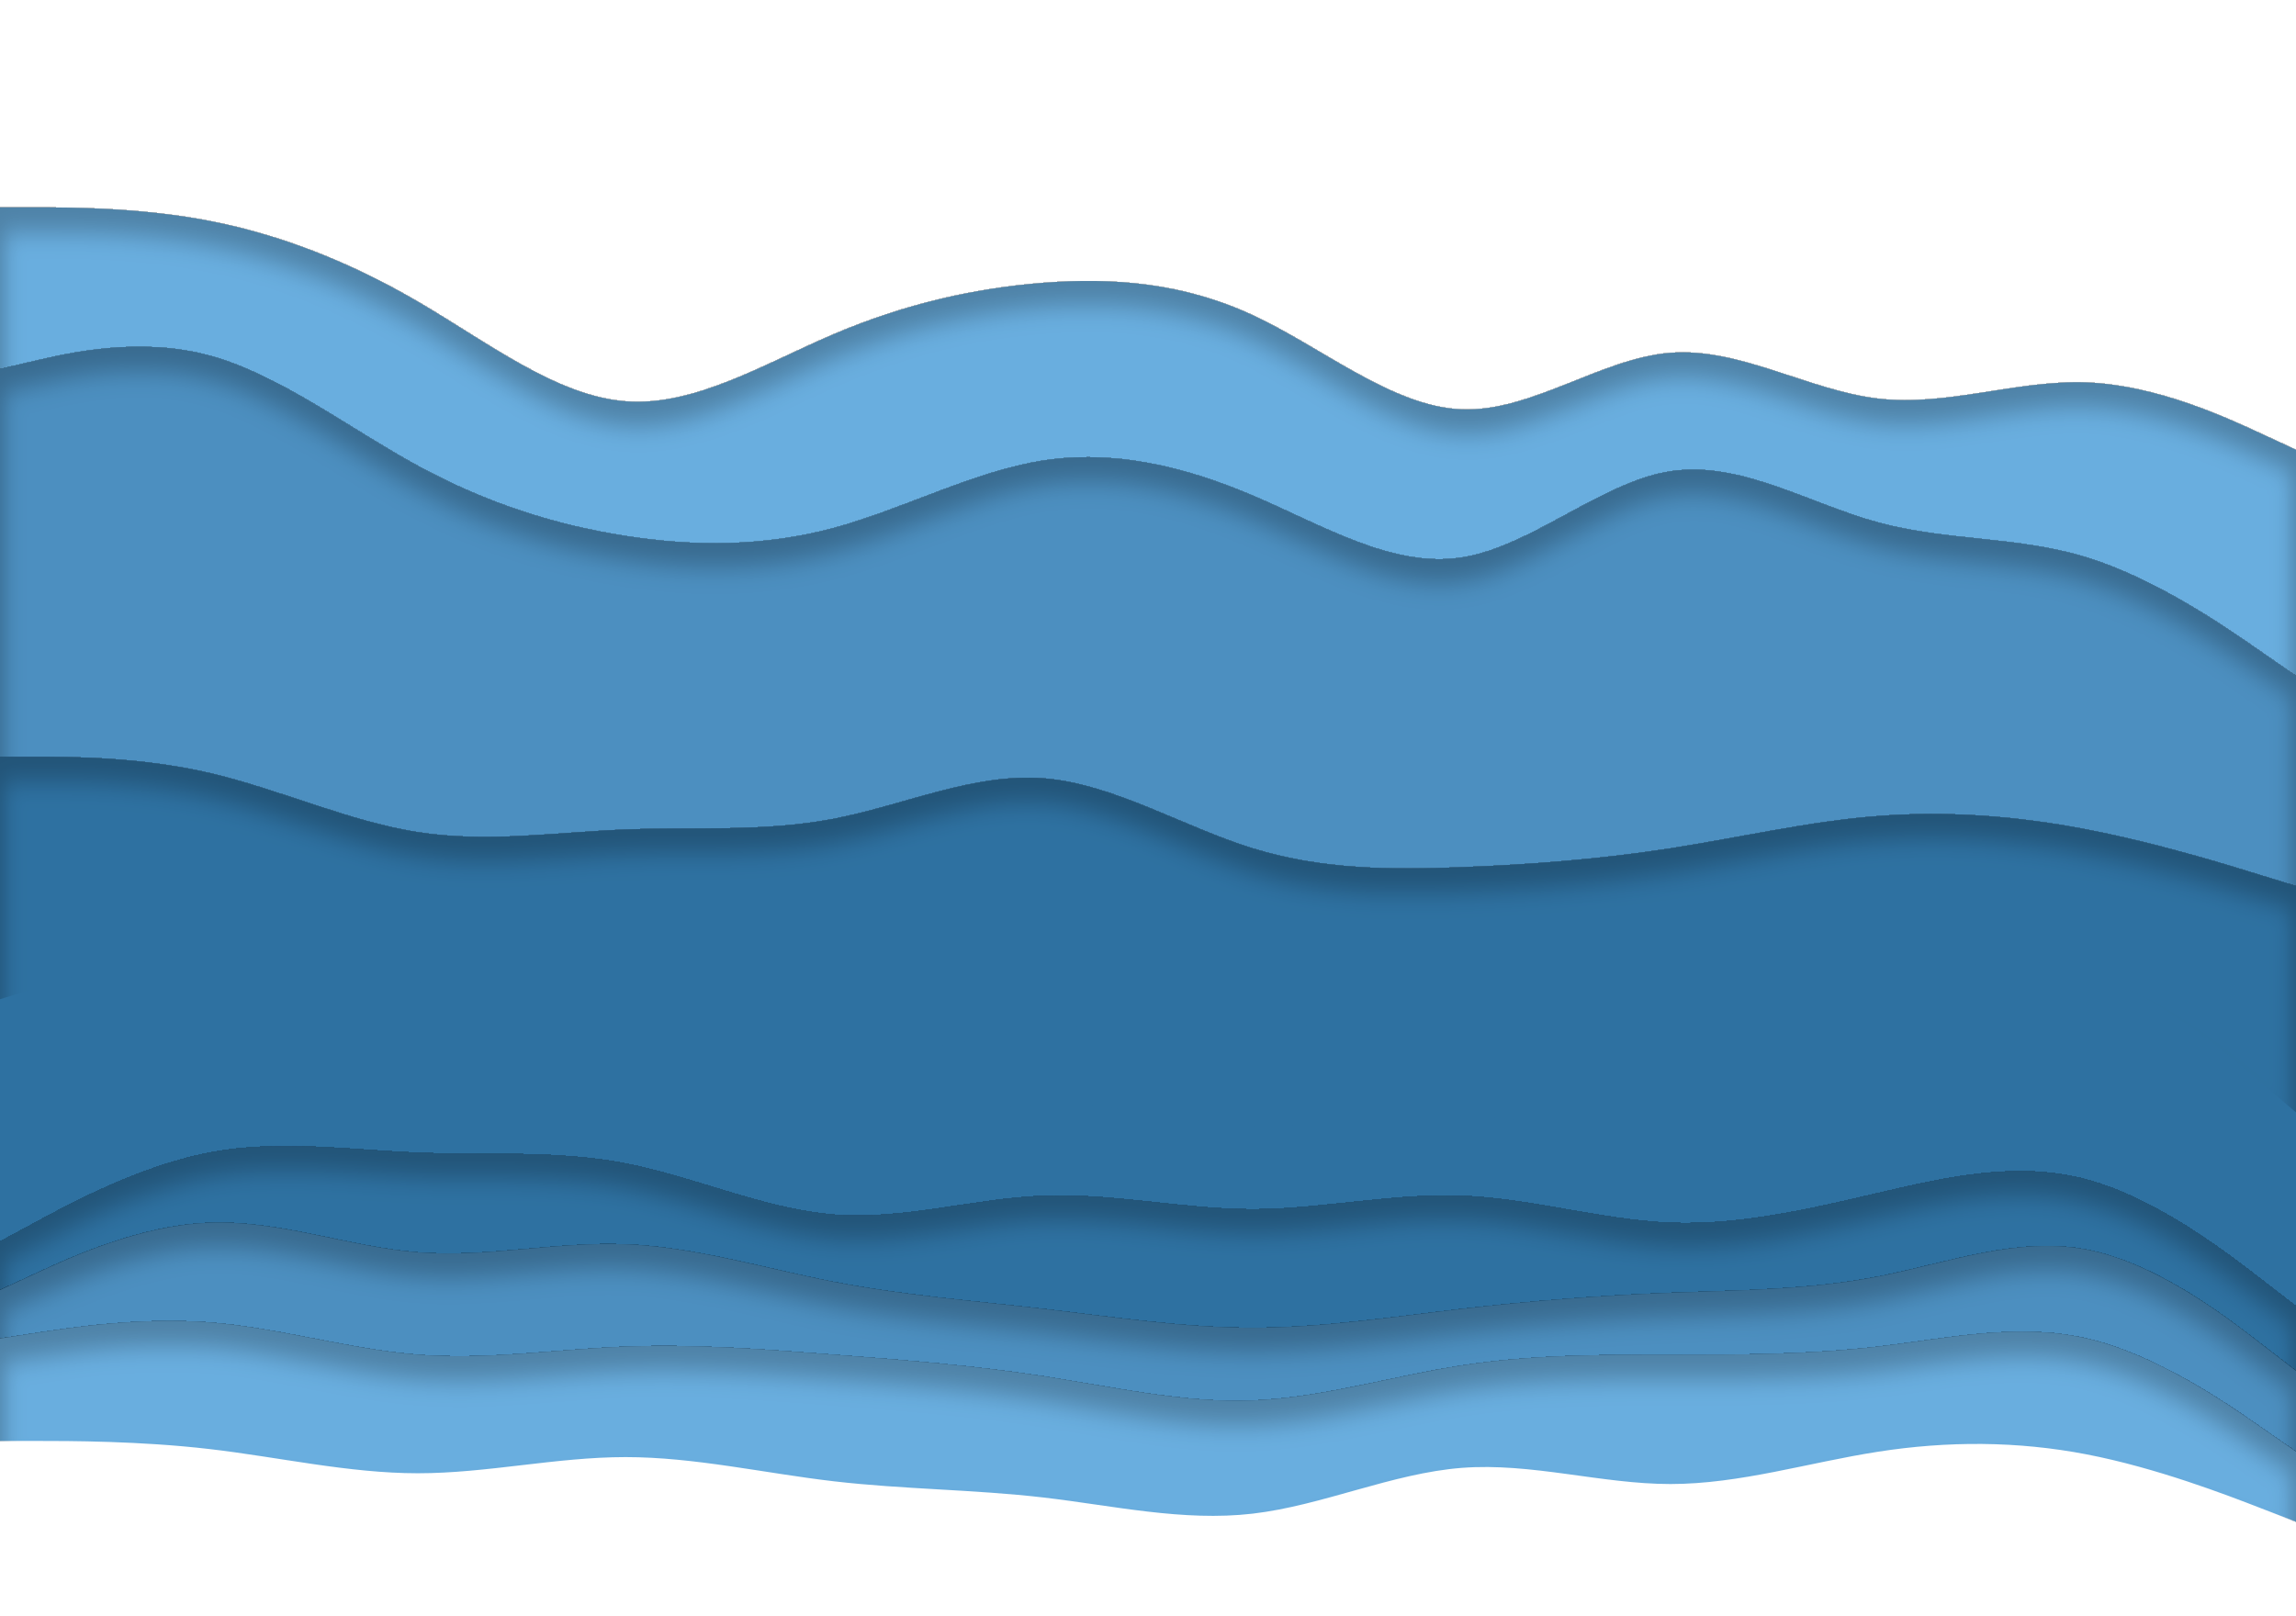
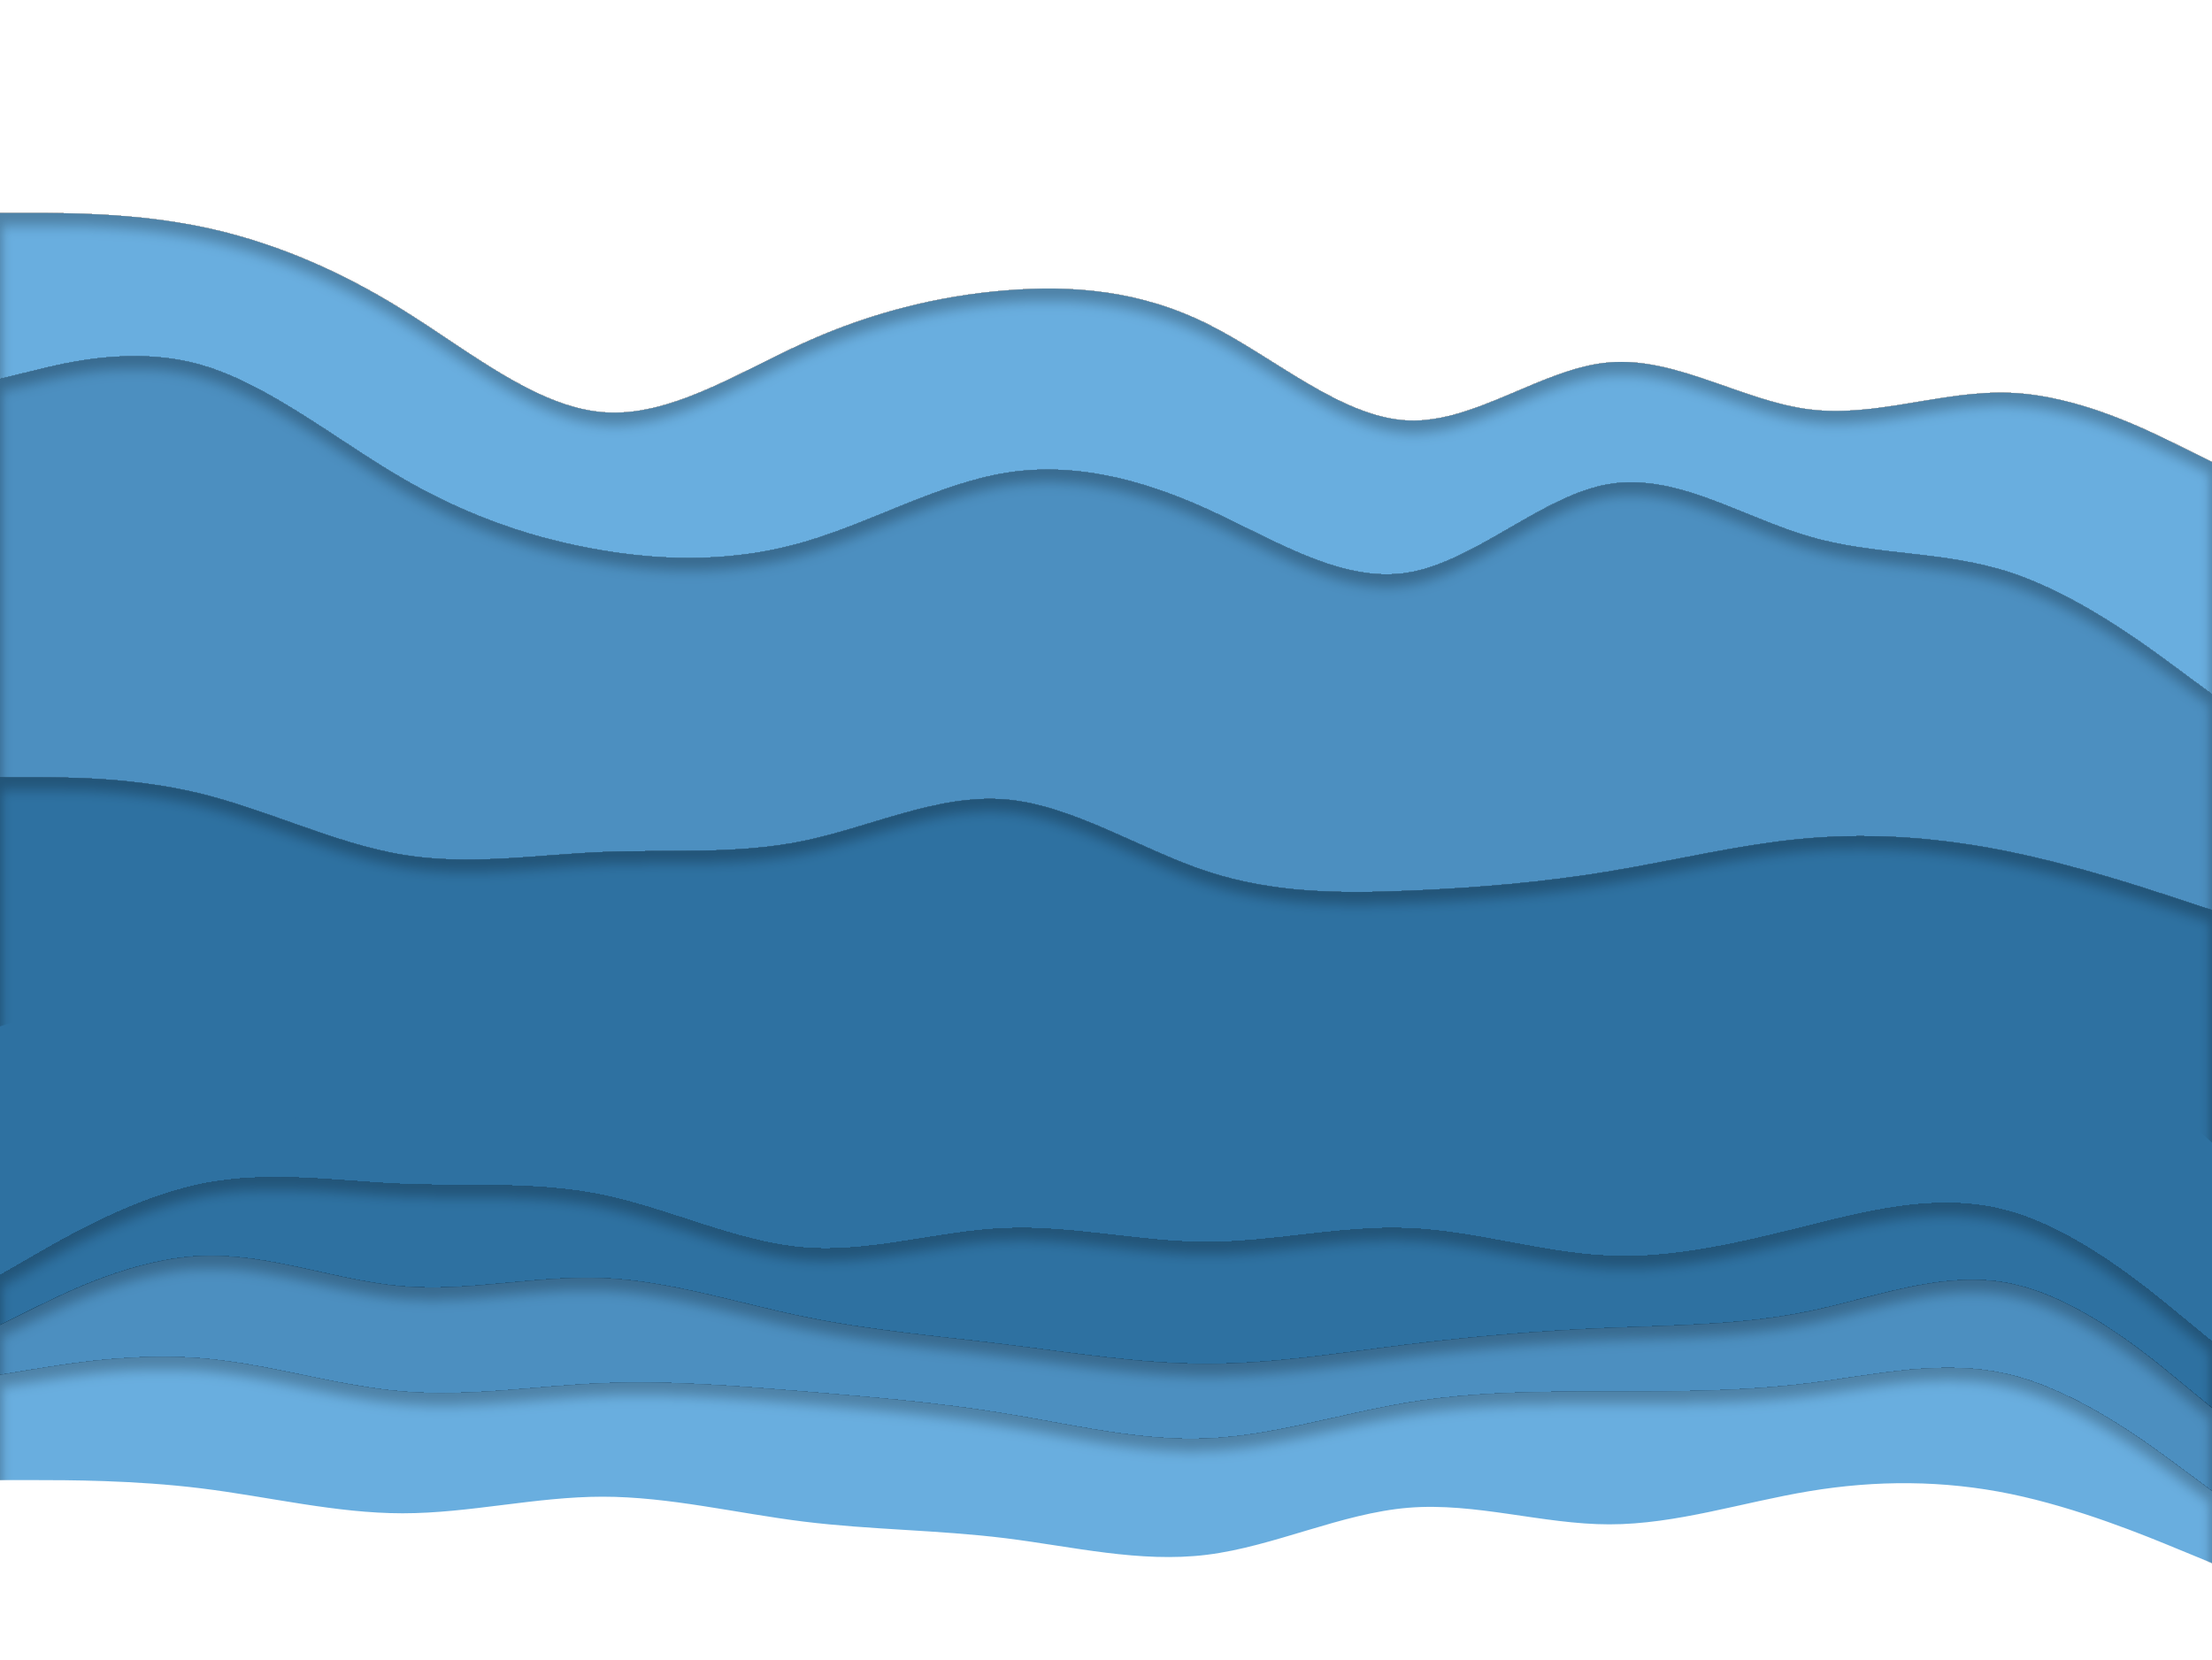
- <svg xmlns="http://www.w3.org/2000/svg" width="375" height="264" viewBox="0 0 375 264" fill="none">
+ <svg xmlns="http://www.w3.org/2000/svg" width="697" height="523" viewBox="0 0 697 523" fill="none">
  <g filter="url(#filter0_i_99_58)">
-     <path d="M0 61.16L5.708 59.84C11.375 58.52 22.792 55.88 34.167 58.96C45.542 62.04 56.958 70.84 68.25 77C79.583 83.16 90.833 86.68 102.167 88.44C113.458 90.2 124.875 90.2 136.25 87.12C147.625 84.04 159.042 77.88 170.417 76.12C181.792 74.36 193.208 77 204.583 81.84C215.958 86.68 227.375 93.72 238.75 91.96C250.125 90.2 261.542 79.64 272.833 77.88C284.167 76.12 295.417 83.16 306.75 86.24C318.042 89.32 329.458 88.44 340.833 91.96C352.208 95.48 363.625 103.4 369.292 107.36L375 111.32V73.48L369.292 70.84C363.625 68.2 352.208 62.92 340.833 62.48C329.458 62.04 318.042 66.44 306.75 65.12C295.417 63.8 284.167 56.76 272.833 57.64C261.542 58.52 250.125 67.32 238.75 66.88C227.375 66.44 215.958 56.76 204.583 51.48C193.208 46.2 181.792 45.32 170.417 46.2C159.042 47.08 147.625 49.72 136.25 54.56C124.875 59.4 113.458 66.44 102.167 65.56C90.833 64.68 79.583 55.88 68.25 49.28C56.958 42.68 45.542 38.28 34.167 36.08C22.792 33.88 11.375 33.88 5.708 33.88H0V61.16Z" fill="#69AEDF" />
+     <path d="M0 121.162L10.61 118.547C21.142 115.932 42.362 110.702 63.504 116.803C84.647 122.905 105.867 140.338 126.854 152.542C147.919 164.745 168.829 171.718 189.894 175.205C210.881 178.692 232.101 178.692 253.243 172.59C274.386 166.488 295.605 154.285 316.748 150.798C337.89 147.312 359.11 152.542 380.252 162.13C401.395 171.718 422.614 185.665 443.757 182.178C464.899 178.692 486.119 157.772 507.106 154.285C528.171 150.798 549.081 164.745 570.146 170.847C591.133 176.948 612.353 175.205 633.496 182.178C654.638 189.152 675.858 204.842 686.39 212.687L697 220.532V145.568L686.39 140.338C675.858 135.108 654.638 124.648 633.496 123.777C612.353 122.905 591.133 131.622 570.146 129.007C549.081 126.392 528.171 112.445 507.106 114.188C486.119 115.932 464.899 133.365 443.757 132.493C422.614 131.622 401.395 112.445 380.252 101.985C359.11 91.525 337.89 89.782 316.748 91.525C295.605 93.268 274.386 98.498 253.243 108.087C232.101 117.675 210.881 131.622 189.894 129.878C168.829 128.135 147.919 110.702 126.854 97.627C105.867 84.552 84.647 75.835 63.504 71.477C42.362 67.118 21.142 67.118 10.61 67.118H0V121.162Z" fill="#69AEDF" />
  </g>
  <g filter="url(#filter1_i_99_58)">
-     <path d="M0 124.52H5.708C11.375 124.52 22.792 124.52 34.167 127.16C45.542 129.8 56.958 135.08 68.25 136.84C79.583 138.6 90.833 136.84 102.167 136.4C113.458 135.96 124.875 136.84 136.25 134.64C147.625 132.44 159.042 127.16 170.417 128.04C181.792 128.92 193.208 135.96 204.583 139.48C215.958 143 227.375 143 238.75 142.56C250.125 142.12 261.542 141.24 272.833 139.48C284.167 137.72 295.417 135.08 306.75 134.2C318.042 133.32 329.458 134.2 340.833 136.4C352.208 138.6 363.625 142.12 369.292 143.88L375 145.64V110.44L369.292 106.48C363.625 102.52 352.208 94.6 340.833 91.08C329.458 87.56 318.042 88.44 306.75 85.36C295.417 82.28 284.167 75.24 272.833 77C261.542 78.76 250.125 89.32 238.75 91.08C227.375 92.84 215.958 85.8 204.583 80.96C193.208 76.12 181.792 73.48 170.417 75.24C159.042 77 147.625 83.16 136.25 86.24C124.875 89.32 113.458 89.32 102.167 87.56C90.833 85.8 79.583 82.28 68.25 76.12C56.958 69.96 45.542 61.16 34.167 58.08C22.792 55 11.375 57.64 5.708 58.96L0 60.28V124.52Z" fill="#4C8FC0" />
+     <path d="M0 246.682H10.61C21.142 246.682 42.362 246.682 63.504 251.912C84.647 257.142 105.867 267.602 126.854 271.088C147.919 274.575 168.829 271.088 189.894 270.217C210.881 269.345 232.101 271.088 253.243 266.73C274.386 262.372 295.605 251.912 316.748 253.655C337.89 255.398 359.11 269.345 380.252 276.318C401.395 283.292 422.614 283.292 443.757 282.42C464.899 281.548 486.119 279.805 507.106 276.318C528.171 272.832 549.081 267.602 570.146 265.858C591.133 264.115 612.353 265.858 633.496 270.217C654.638 274.575 675.858 281.548 686.39 285.035L697 288.522V218.788L686.39 210.943C675.858 203.098 654.638 187.408 633.496 180.435C612.353 173.462 591.133 175.205 570.146 169.103C549.081 163.002 528.171 149.055 507.106 152.542C486.119 156.028 464.899 176.948 443.757 180.435C422.614 183.922 401.395 169.975 380.252 160.387C359.11 150.798 337.89 145.568 316.748 149.055C295.605 152.542 274.386 164.745 253.243 170.847C232.101 176.948 210.881 176.948 189.894 173.462C168.829 169.975 147.919 163.002 126.854 150.798C105.867 138.595 84.647 121.162 63.504 115.06C42.362 108.958 21.142 114.188 10.61 116.803L0 119.418V246.682Z" fill="#4C8FC0" />
  </g>
  <g filter="url(#filter2_i_99_58)">
-     <path d="M0 164.12L5.708 162.36C11.375 160.6 22.792 157.08 34.167 157.08C45.542 157.08 56.958 160.6 68.25 161.48C79.583 162.36 90.833 160.6 102.167 162.8C113.458 165 124.875 171.16 136.25 172.48C147.625 173.8 159.042 170.28 170.417 168.96C181.792 167.64 193.208 168.52 204.583 168.52C215.958 168.52 227.375 167.64 238.75 167.64C250.125 167.64 261.542 168.52 272.833 167.64C284.167 166.76 295.417 164.12 306.75 161.48C318.042 158.84 329.458 156.2 340.833 159.72C352.208 163.24 363.625 172.92 369.292 177.76L375 182.6V144.76L369.292 143C363.625 141.24 352.208 137.72 340.833 135.52C329.458 133.32 318.042 132.44 306.75 133.32C295.417 134.2 284.167 136.84 272.833 138.6C261.542 140.36 250.125 141.24 238.75 141.68C227.375 142.12 215.958 142.12 204.583 138.6C193.208 135.08 181.792 128.04 170.417 127.16C159.042 126.28 147.625 131.56 136.25 133.76C124.875 135.96 113.458 135.08 102.167 135.52C90.833 135.96 79.583 137.72 68.25 135.96C56.958 134.2 45.542 128.92 34.167 126.28C22.792 123.64 11.375 123.64 5.708 123.64H0V164.12Z" fill="#2E71A1" />
+     <path d="M0 325.132L10.61 321.645C21.142 318.158 42.362 311.185 63.504 311.185C84.647 311.185 105.867 318.158 126.854 319.902C147.919 321.645 168.829 318.158 189.894 322.517C210.881 326.875 232.101 339.078 253.243 341.693C274.386 344.308 295.605 337.335 316.748 334.72C337.89 332.105 359.11 333.848 380.252 333.848C401.395 333.848 422.614 332.105 443.757 332.105C464.899 332.105 486.119 333.848 507.106 332.105C528.171 330.362 549.081 325.132 570.146 319.902C591.133 314.672 612.353 309.442 633.496 316.415C654.638 323.388 675.858 342.565 686.39 352.153L697 361.742V286.778L686.39 283.292C675.858 279.805 654.638 272.832 633.496 268.473C612.353 264.115 591.133 262.372 570.146 264.115C549.081 265.858 528.171 271.088 507.106 274.575C486.119 278.062 464.899 279.805 443.757 280.677C422.614 281.548 401.395 281.548 380.252 274.575C359.11 267.602 337.89 253.655 316.748 251.912C295.605 250.168 274.386 260.628 253.243 264.987C232.101 269.345 210.881 267.602 189.894 268.473C168.829 269.345 147.919 272.832 126.854 269.345C105.867 265.858 84.647 255.398 63.504 250.168C42.362 244.938 21.142 244.938 10.61 244.938H0V325.132Z" fill="#2E71A1" />
  </g>
-   <path d="M0 187.88L5.708 185.68C11.375 183.48 22.792 179.08 34.167 178.2C45.542 177.32 56.958 179.96 68.25 180.84C79.583 181.72 90.833 180.84 102.167 182.16C113.458 183.48 124.875 187 136.25 186.56C147.625 186.12 159.042 181.72 170.417 181.28C181.792 180.84 193.208 184.36 204.583 184.8C215.958 185.24 227.375 182.6 238.75 183.04C250.125 183.48 261.542 187 272.833 187C284.167 187 295.417 183.48 306.75 181.72C318.042 179.96 329.458 179.96 340.833 183.04C352.208 186.12 363.625 192.28 369.292 195.36L375 198.44V181.72L369.292 176.88C363.625 172.04 352.208 162.36 340.833 158.84C329.458 155.32 318.042 157.96 306.75 160.6C295.417 163.24 284.167 165.88 272.833 166.76C261.542 167.64 250.125 166.76 238.75 166.76C227.375 166.76 215.958 167.64 204.583 167.64C193.208 167.64 181.792 166.76 170.417 168.08C159.042 169.4 147.625 172.92 136.25 171.6C124.875 170.28 113.458 164.12 102.167 161.92C90.833 159.72 79.583 161.48 68.25 160.6C56.958 159.72 45.542 156.2 34.167 156.2C22.792 156.2 11.375 159.72 5.708 161.48L0 163.24V187.88Z" fill="#2E71A1" />
-   <path d="M0 203.72L5.708 200.64C11.375 197.56 22.792 191.4 34.167 189.2C45.542 187 56.958 188.76 68.25 189.2C79.583 189.64 90.833 188.76 102.167 190.96C113.458 193.16 124.875 198.44 136.25 199.32C147.625 200.2 159.042 196.68 170.417 196.24C181.792 195.8 193.208 198.44 204.583 198.44C215.958 198.44 227.375 195.8 238.75 196.24C250.125 196.68 261.542 200.2 272.833 200.64C284.167 201.08 295.417 198.44 306.75 195.8C318.042 193.16 329.458 190.52 340.833 193.6C352.208 196.68 363.625 205.48 369.292 209.88L375 214.28V197.56L369.292 194.48C363.625 191.4 352.208 185.24 340.833 182.16C329.458 179.08 318.042 179.08 306.75 180.84C295.417 182.6 284.167 186.12 272.833 186.12C261.542 186.12 250.125 182.6 238.75 182.16C227.375 181.72 215.958 184.36 204.583 183.92C193.208 183.48 181.792 179.96 170.417 180.4C159.042 180.84 147.625 185.24 136.25 185.68C124.875 186.12 113.458 182.6 102.167 181.28C90.833 179.96 79.583 180.84 68.25 179.96C56.958 179.08 45.542 176.44 34.167 177.32C22.792 178.2 11.375 182.6 5.708 184.8L0 187V203.72Z" fill="#2E71A1" />
+   <path d="M0 372.202L10.61 367.843C21.142 363.485 42.362 354.768 63.504 353.025C84.647 351.282 105.867 356.512 126.854 358.255C147.919 359.998 168.829 358.255 189.894 360.87C210.881 363.485 232.101 370.458 253.243 369.587C274.386 368.715 295.605 359.998 316.748 359.127C337.89 358.255 359.11 365.228 380.252 366.1C401.395 366.972 422.614 361.742 443.757 362.613C464.899 363.485 486.119 370.458 507.106 370.458C528.171 370.458 549.081 363.485 570.146 359.998C591.133 356.512 612.353 356.512 633.496 362.613C654.638 368.715 675.858 380.918 686.39 387.02L697 393.122V359.998L686.39 350.41C675.858 340.822 654.638 321.645 633.496 314.672C612.353 307.698 591.133 312.928 570.146 318.158C549.081 323.388 528.171 328.618 507.106 330.362C486.119 332.105 464.899 330.362 443.757 330.362C422.614 330.362 401.395 332.105 380.252 332.105C359.11 332.105 337.89 330.362 316.748 332.977C295.605 335.592 274.386 342.565 253.243 339.95C232.101 337.335 210.881 325.132 189.894 320.773C168.829 316.415 147.919 319.902 126.854 318.158C105.867 316.415 84.647 309.442 63.504 309.442C42.362 309.442 21.142 316.415 10.61 319.902L0 323.388V372.202Z" fill="#2E71A1" />
+   <path d="M0 403.582L10.61 397.48C21.142 391.378 42.362 379.175 63.504 374.817C84.647 370.458 105.867 373.945 126.854 374.817C147.919 375.688 168.829 373.945 189.894 378.303C210.881 382.662 232.101 393.122 253.243 394.865C274.386 396.608 295.605 389.635 316.748 388.763C337.89 387.892 359.11 393.122 380.252 393.122C401.395 393.122 422.614 387.892 443.757 388.763C464.899 389.635 486.119 396.608 507.106 397.48C528.171 398.352 549.081 393.122 570.146 387.892C591.133 382.662 612.353 377.432 633.496 383.533C654.638 389.635 675.858 407.068 686.39 415.785L697 424.502V391.378L686.39 385.277C675.858 379.175 654.638 366.972 633.496 360.87C612.353 354.768 591.133 354.768 570.146 358.255C549.081 361.742 528.171 368.715 507.106 368.715C486.119 368.715 464.899 361.742 443.757 360.87C422.614 359.998 401.395 365.228 380.252 364.357C359.11 363.485 337.89 356.512 316.748 357.383C295.605 358.255 274.386 366.972 253.243 367.843C232.101 368.715 210.881 361.742 189.894 359.127C168.829 356.512 147.919 358.255 126.854 356.512C105.867 354.768 84.647 349.538 63.504 351.282C42.362 353.025 21.142 361.742 10.61 366.1L0 370.458V403.582Z" fill="#2E71A1" />
  <g filter="url(#filter3_i_99_58)">
-     <path d="M0 211.64L5.708 209C11.375 206.36 22.792 201.08 34.167 200.64C45.542 200.2 56.958 204.6 68.25 205.48C79.583 206.36 90.833 203.72 102.167 204.16C113.458 204.6 124.875 208.12 136.25 210.32C147.625 212.52 159.042 213.4 170.417 214.72C181.792 216.04 193.208 217.8 204.583 217.8C215.958 217.8 227.375 216.04 238.75 214.72C250.125 213.4 261.542 212.52 272.833 212.08C284.167 211.64 295.417 211.64 306.75 209.44C318.042 207.24 329.458 202.84 340.833 205.04C352.208 207.24 363.625 216.04 369.292 220.44L375 224.84V213.4L369.292 209C363.625 204.6 352.208 195.8 340.833 192.72C329.458 189.64 318.042 192.28 306.75 194.92C295.417 197.56 284.167 200.2 272.833 199.76C261.542 199.32 250.125 195.8 238.75 195.36C227.375 194.92 215.958 197.56 204.583 197.56C193.208 197.56 181.792 194.92 170.417 195.36C159.042 195.8 147.625 199.32 136.25 198.44C124.875 197.56 113.458 192.28 102.167 190.08C90.833 187.88 79.583 188.76 68.25 188.32C56.958 187.88 45.542 186.12 34.167 188.32C22.792 190.52 11.375 196.68 5.708 199.76L0 202.84V211.64Z" fill="#2E71A1" />
+     <path d="M0 419.272L10.61 414.042C21.142 408.812 42.362 398.352 63.504 397.48C84.647 396.608 105.867 405.325 126.854 407.068C147.919 408.812 168.829 403.582 189.894 404.453C210.881 405.325 232.101 412.298 253.243 416.657C274.386 421.015 295.605 422.758 316.748 425.373C337.89 427.988 359.11 431.475 380.252 431.475C401.395 431.475 422.614 427.988 443.757 425.373C464.899 422.758 486.119 421.015 507.106 420.143C528.171 419.272 549.081 419.272 570.146 414.913C591.133 410.555 612.353 401.838 633.496 406.197C654.638 410.555 675.858 427.988 686.39 436.705L697 445.422V422.758L686.39 414.042C675.858 405.325 654.638 387.892 633.496 381.79C612.353 375.688 591.133 380.918 570.146 386.148C549.081 391.378 528.171 396.608 507.106 395.737C486.119 394.865 464.899 387.892 443.757 387.02C422.614 386.148 401.395 391.378 380.252 391.378C359.11 391.378 337.89 386.148 316.748 387.02C295.605 387.892 274.386 394.865 253.243 393.122C232.101 391.378 210.881 380.918 189.894 376.56C168.829 372.202 147.919 373.945 126.854 373.073C105.867 372.202 84.647 368.715 63.504 373.073C42.362 377.432 21.142 389.635 10.61 395.737L0 401.838V419.272Z" fill="#2E71A1" />
  </g>
  <g filter="url(#filter4_i_99_58)">
-     <path d="M0 219.56L5.708 218.68C11.375 217.8 22.792 216.04 34.167 216.92C45.542 217.8 56.958 221.32 68.25 222.2C79.583 223.08 90.833 221.32 102.167 220.88C113.458 220.44 124.875 221.32 136.25 222.2C147.625 223.08 159.042 223.96 170.417 225.72C181.792 227.48 193.208 230.12 204.583 229.68C215.958 229.24 227.375 225.72 238.75 223.96C250.125 222.2 261.542 222.2 272.833 222.2C284.167 222.2 295.417 222.2 306.75 220.88C318.042 219.56 329.458 216.92 340.833 219.56C352.208 222.2 363.625 230.12 369.292 234.08L375 238.04V223.96L369.292 219.56C363.625 215.16 352.208 206.36 340.833 204.16C329.458 201.96 318.042 206.36 306.75 208.56C295.417 210.76 284.167 210.76 272.833 211.2C261.542 211.64 250.125 212.52 238.75 213.84C227.375 215.16 215.958 216.92 204.583 216.92C193.208 216.92 181.792 215.16 170.417 213.84C159.042 212.52 147.625 211.64 136.25 209.44C124.875 207.24 113.458 203.72 102.167 203.28C90.833 202.84 79.583 205.48 68.25 204.6C56.958 203.72 45.542 199.32 34.167 199.76C22.792 200.2 11.375 205.48 5.708 208.12L0 210.76V219.56Z" fill="#4C8FC0" />
+     <path d="M0 434.962L10.61 433.218C21.142 431.475 42.362 427.988 63.504 429.732C84.647 431.475 105.867 438.448 126.854 440.192C147.919 441.935 168.829 438.448 189.894 437.577C210.881 436.705 232.101 438.448 253.243 440.192C274.386 441.935 295.605 443.678 316.748 447.165C337.89 450.652 359.11 455.882 380.252 455.01C401.395 454.138 422.614 447.165 443.757 443.678C464.899 440.192 486.119 440.192 507.106 440.192C528.171 440.192 549.081 440.192 570.146 437.577C591.133 434.962 612.353 429.732 633.496 434.962C654.638 440.192 675.858 455.882 686.39 463.727L697 471.572V443.678L686.39 434.962C675.858 426.245 654.638 408.812 633.496 404.453C612.353 400.095 591.133 408.812 570.146 413.17C549.081 417.528 528.171 417.528 507.106 418.4C486.119 419.272 464.899 421.015 443.757 423.63C422.614 426.245 401.395 429.732 380.252 429.732C359.11 429.732 337.89 426.245 316.748 423.63C295.605 421.015 274.386 419.272 253.243 414.913C232.101 410.555 210.881 403.582 189.894 402.71C168.829 401.838 147.919 407.068 126.854 405.325C105.867 403.582 84.647 394.865 63.504 395.737C42.362 396.608 21.142 407.068 10.61 412.298L0 417.528V434.962Z" fill="#4C8FC0" />
  </g>
  <g filter="url(#filter5_i_99_58)">
-     <path d="M0 235.4H5.708C11.375 235.4 22.792 235.4 34.167 236.72C45.542 238.04 56.958 240.68 68.25 240.68C79.583 240.68 90.833 238.04 102.167 238.04C113.458 238.04 124.875 240.68 136.25 242C147.625 243.32 159.042 243.32 170.417 244.64C181.792 245.96 193.208 248.6 204.583 247.28C215.958 245.96 227.375 240.68 238.75 239.8C250.125 238.92 261.542 242.44 272.833 242.44C284.167 242.44 295.417 238.92 306.75 237.16C318.042 235.4 329.458 235.4 340.833 237.6C352.208 239.8 363.625 244.2 369.292 246.4L375 248.6V237.16L369.292 233.2C363.625 229.24 352.208 221.32 340.833 218.68C329.458 216.04 318.042 218.68 306.75 220C295.417 221.32 284.167 221.32 272.833 221.32C261.542 221.32 250.125 221.32 238.75 223.08C227.375 224.84 215.958 228.36 204.583 228.8C193.208 229.24 181.792 226.6 170.417 224.84C159.042 223.08 147.625 222.2 136.25 221.32C124.875 220.44 113.458 219.56 102.167 220C90.833 220.44 79.583 222.2 68.25 221.32C56.958 220.44 45.542 216.92 34.167 216.04C22.792 215.16 11.375 216.92 5.708 217.8L0 218.68V235.4Z" fill="#69AEDF" />
+     <path d="M0 466.342H10.61C21.142 466.342 42.362 466.342 63.504 468.957C84.647 471.572 105.867 476.802 126.854 476.802C147.919 476.802 168.829 471.572 189.894 471.572C210.881 471.572 232.101 476.802 253.243 479.417C274.386 482.032 295.605 482.032 316.748 484.647C337.89 487.262 359.11 492.492 380.252 489.877C401.395 487.262 422.614 476.802 443.757 475.058C464.899 473.315 486.119 480.288 507.106 480.288C528.171 480.288 549.081 473.315 570.146 469.828C591.133 466.342 612.353 466.342 633.496 470.7C654.638 475.058 675.858 483.775 686.39 488.133L697 492.492V469.828L686.39 461.983C675.858 454.138 654.638 438.448 633.496 433.218C612.353 427.988 591.133 433.218 570.146 435.833C549.081 438.448 528.171 438.448 507.106 438.448C486.119 438.448 464.899 438.448 443.757 441.935C422.614 445.422 401.395 452.395 380.252 453.267C359.11 454.138 337.89 448.908 316.748 445.422C295.605 441.935 274.386 440.192 253.243 438.448C232.101 436.705 210.881 434.962 189.894 435.833C168.829 436.705 147.919 440.192 126.854 438.448C105.867 436.705 84.647 429.732 63.504 427.988C42.362 426.245 21.142 429.732 10.61 431.475L0 433.218V466.342Z" fill="#69AEDF" />
  </g>
  <defs>
-     <filter id="filter0_i_99_58" x="0" y="33.88" width="375" height="81.44" filterUnits="userSpaceOnUse" color-interpolation-filters="sRGB">
+     <filter id="filter0_i_99_58" x="0" y="67.118" width="697" height="157.413" filterUnits="userSpaceOnUse" color-interpolation-filters="sRGB">
      <feFlood flood-opacity="0" result="BackgroundImageFix" />
      <feBlend mode="normal" in="SourceGraphic" in2="BackgroundImageFix" result="shape" />
      <feColorMatrix in="SourceAlpha" type="matrix" values="0 0 0 0 0 0 0 0 0 0 0 0 0 0 0 0 0 0 127 0" result="hardAlpha" />
      <feOffset dy="4" />
      <feGaussianBlur stdDeviation="2" />
      <feComposite in2="hardAlpha" operator="arithmetic" k2="-1" k3="1" />
      <feColorMatrix type="matrix" values="0 0 0 0 0 0 0 0 0 0 0 0 0 0 0 0 0 0 0.25 0" />
      <feBlend mode="normal" in2="shape" result="effect1_innerShadow_99_58" />
    </filter>
-     <filter id="filter1_i_99_58" x="0" y="56.645" width="375" height="92.995" filterUnits="userSpaceOnUse" color-interpolation-filters="sRGB">
+     <filter id="filter1_i_99_58" x="0" y="112.218" width="697" height="180.304" filterUnits="userSpaceOnUse" color-interpolation-filters="sRGB">
      <feFlood flood-opacity="0" result="BackgroundImageFix" />
      <feBlend mode="normal" in="SourceGraphic" in2="BackgroundImageFix" result="shape" />
      <feColorMatrix in="SourceAlpha" type="matrix" values="0 0 0 0 0 0 0 0 0 0 0 0 0 0 0 0 0 0 127 0" result="hardAlpha" />
      <feOffset dy="4" />
      <feGaussianBlur stdDeviation="2" />
      <feComposite in2="hardAlpha" operator="arithmetic" k2="-1" k3="1" />
      <feColorMatrix type="matrix" values="0 0 0 0 0 0 0 0 0 0 0 0 0 0 0 0 0 0 0.25 0" />
      <feBlend mode="normal" in2="shape" result="effect1_innerShadow_99_58" />
    </filter>
-     <filter id="filter2_i_99_58" x="0" y="123.64" width="375" height="62.96" filterUnits="userSpaceOnUse" color-interpolation-filters="sRGB">
+     <filter id="filter2_i_99_58" x="0" y="244.938" width="697" height="120.803" filterUnits="userSpaceOnUse" color-interpolation-filters="sRGB">
      <feFlood flood-opacity="0" result="BackgroundImageFix" />
      <feBlend mode="normal" in="SourceGraphic" in2="BackgroundImageFix" result="shape" />
      <feColorMatrix in="SourceAlpha" type="matrix" values="0 0 0 0 0 0 0 0 0 0 0 0 0 0 0 0 0 0 127 0" result="hardAlpha" />
      <feOffset dy="4" />
      <feGaussianBlur stdDeviation="2" />
      <feComposite in2="hardAlpha" operator="arithmetic" k2="-1" k3="1" />
      <feColorMatrix type="matrix" values="0 0 0 0 0 0 0 0 0 0 0 0 0 0 0 0 0 0 0.25 0" />
      <feBlend mode="normal" in2="shape" result="effect1_innerShadow_99_58" />
    </filter>
-     <filter id="filter3_i_99_58" x="0" y="187.237" width="375" height="41.603" filterUnits="userSpaceOnUse" color-interpolation-filters="sRGB">
+     <filter id="filter3_i_99_58" x="0" y="370.928" width="697" height="78.494" filterUnits="userSpaceOnUse" color-interpolation-filters="sRGB">
      <feFlood flood-opacity="0" result="BackgroundImageFix" />
      <feBlend mode="normal" in="SourceGraphic" in2="BackgroundImageFix" result="shape" />
      <feColorMatrix in="SourceAlpha" type="matrix" values="0 0 0 0 0 0 0 0 0 0 0 0 0 0 0 0 0 0 127 0" result="hardAlpha" />
      <feOffset dy="4" />
      <feGaussianBlur stdDeviation="2" />
      <feComposite in2="hardAlpha" operator="arithmetic" k2="-1" k3="1" />
      <feColorMatrix type="matrix" values="0 0 0 0 0 0 0 0 0 0 0 0 0 0 0 0 0 0 0.25 0" />
      <feBlend mode="normal" in2="shape" result="effect1_innerShadow_99_58" />
    </filter>
-     <filter id="filter4_i_99_58" x="0" y="199.729" width="375" height="42.311" filterUnits="userSpaceOnUse" color-interpolation-filters="sRGB">
+     <filter id="filter4_i_99_58" x="0" y="395.676" width="697" height="79.896" filterUnits="userSpaceOnUse" color-interpolation-filters="sRGB">
      <feFlood flood-opacity="0" result="BackgroundImageFix" />
      <feBlend mode="normal" in="SourceGraphic" in2="BackgroundImageFix" result="shape" />
      <feColorMatrix in="SourceAlpha" type="matrix" values="0 0 0 0 0 0 0 0 0 0 0 0 0 0 0 0 0 0 127 0" result="hardAlpha" />
      <feOffset dy="4" />
      <feGaussianBlur stdDeviation="2" />
      <feComposite in2="hardAlpha" operator="arithmetic" k2="-1" k3="1" />
      <feColorMatrix type="matrix" values="0 0 0 0 0 0 0 0 0 0 0 0 0 0 0 0 0 0 0.25 0" />
      <feBlend mode="normal" in2="shape" result="effect1_innerShadow_99_58" />
    </filter>
-     <filter id="filter5_i_99_58" x="0" y="215.8" width="375" height="36.8" filterUnits="userSpaceOnUse" color-interpolation-filters="sRGB">
+     <filter id="filter5_i_99_58" x="0" y="427.513" width="697" height="68.978" filterUnits="userSpaceOnUse" color-interpolation-filters="sRGB">
      <feFlood flood-opacity="0" result="BackgroundImageFix" />
      <feBlend mode="normal" in="SourceGraphic" in2="BackgroundImageFix" result="shape" />
      <feColorMatrix in="SourceAlpha" type="matrix" values="0 0 0 0 0 0 0 0 0 0 0 0 0 0 0 0 0 0 127 0" result="hardAlpha" />
      <feOffset dy="4" />
      <feGaussianBlur stdDeviation="2" />
      <feComposite in2="hardAlpha" operator="arithmetic" k2="-1" k3="1" />
      <feColorMatrix type="matrix" values="0 0 0 0 0 0 0 0 0 0 0 0 0 0 0 0 0 0 0.25 0" />
      <feBlend mode="normal" in2="shape" result="effect1_innerShadow_99_58" />
    </filter>
  </defs>
</svg>
